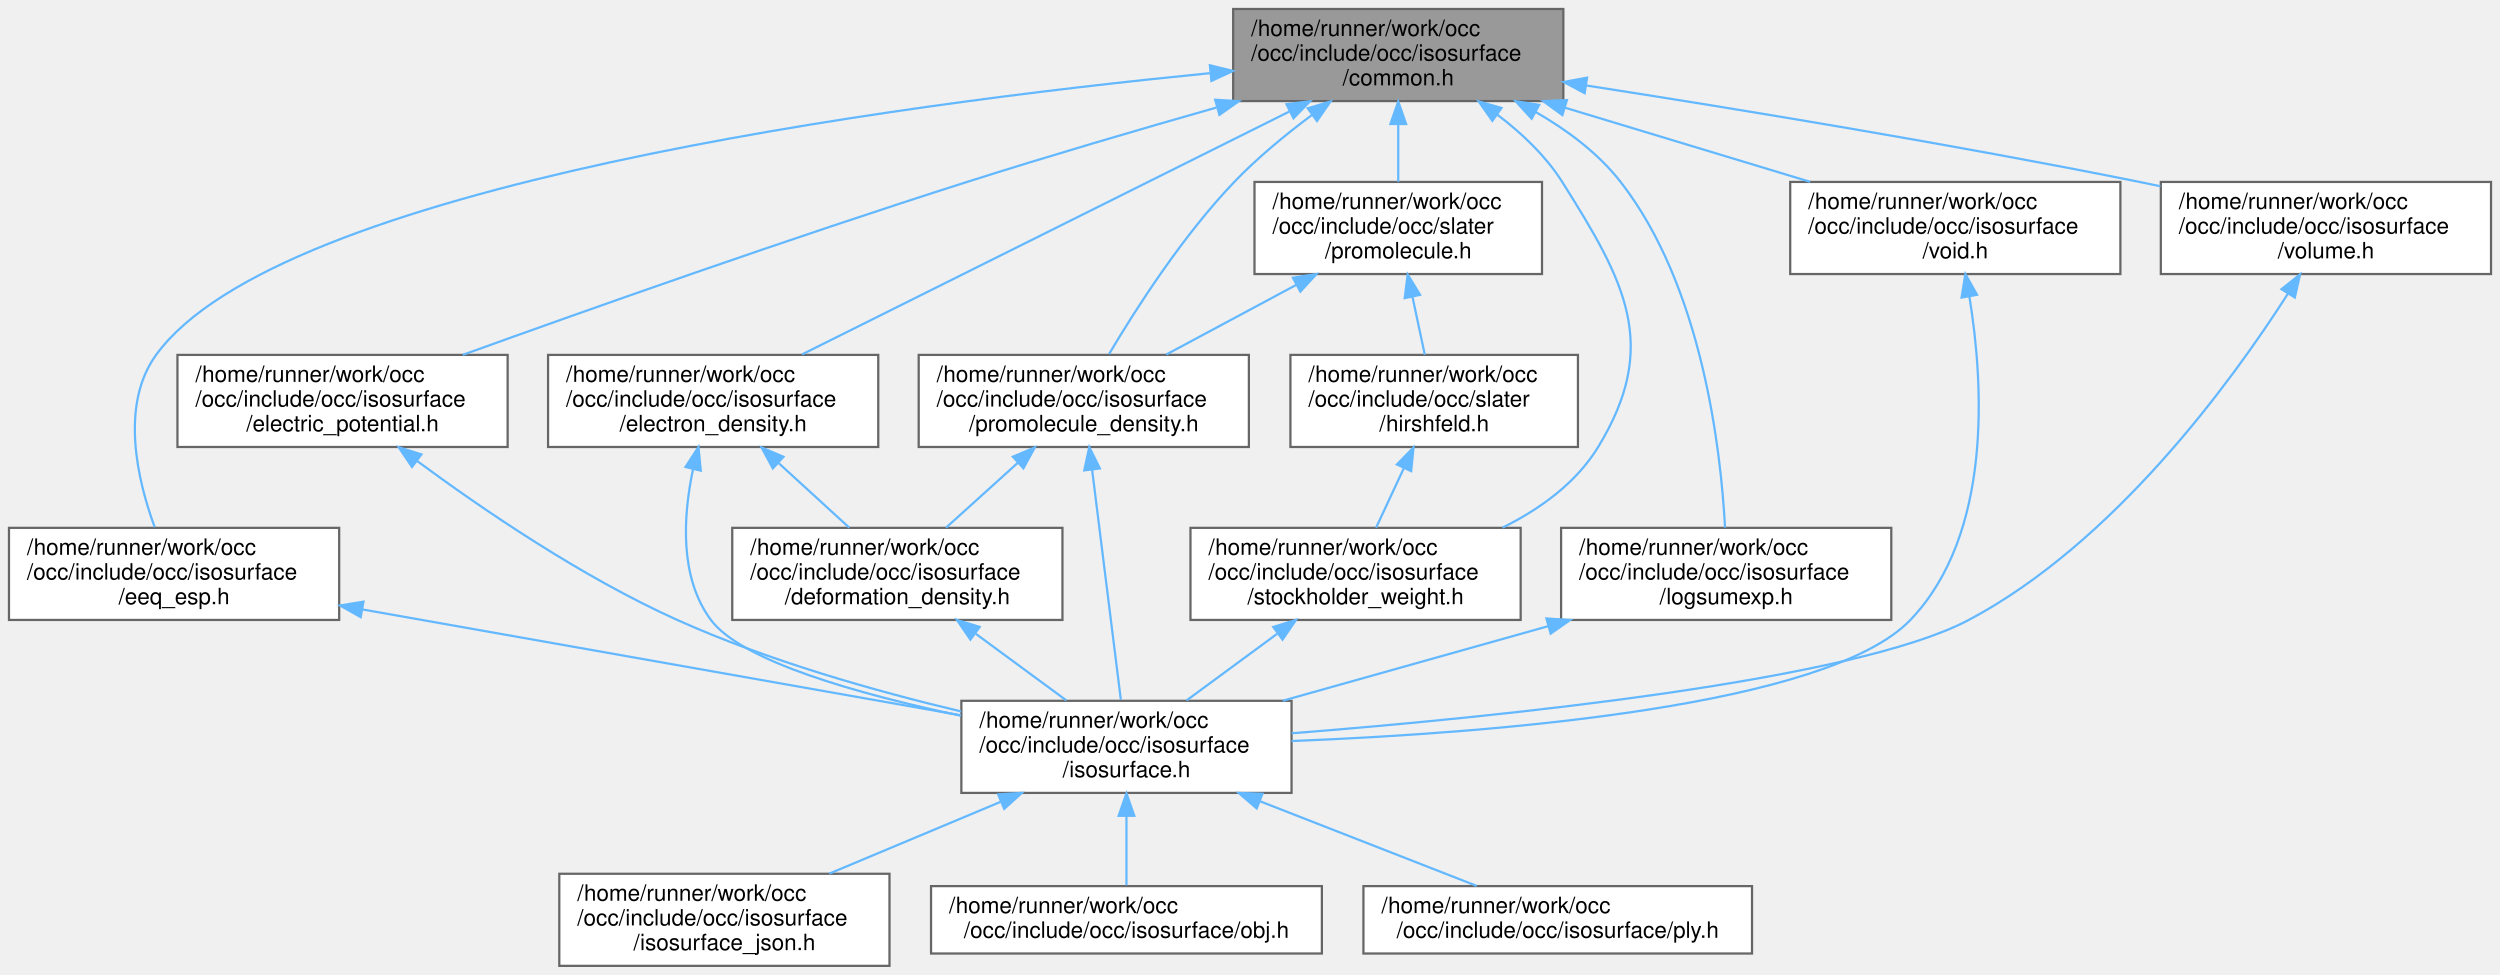
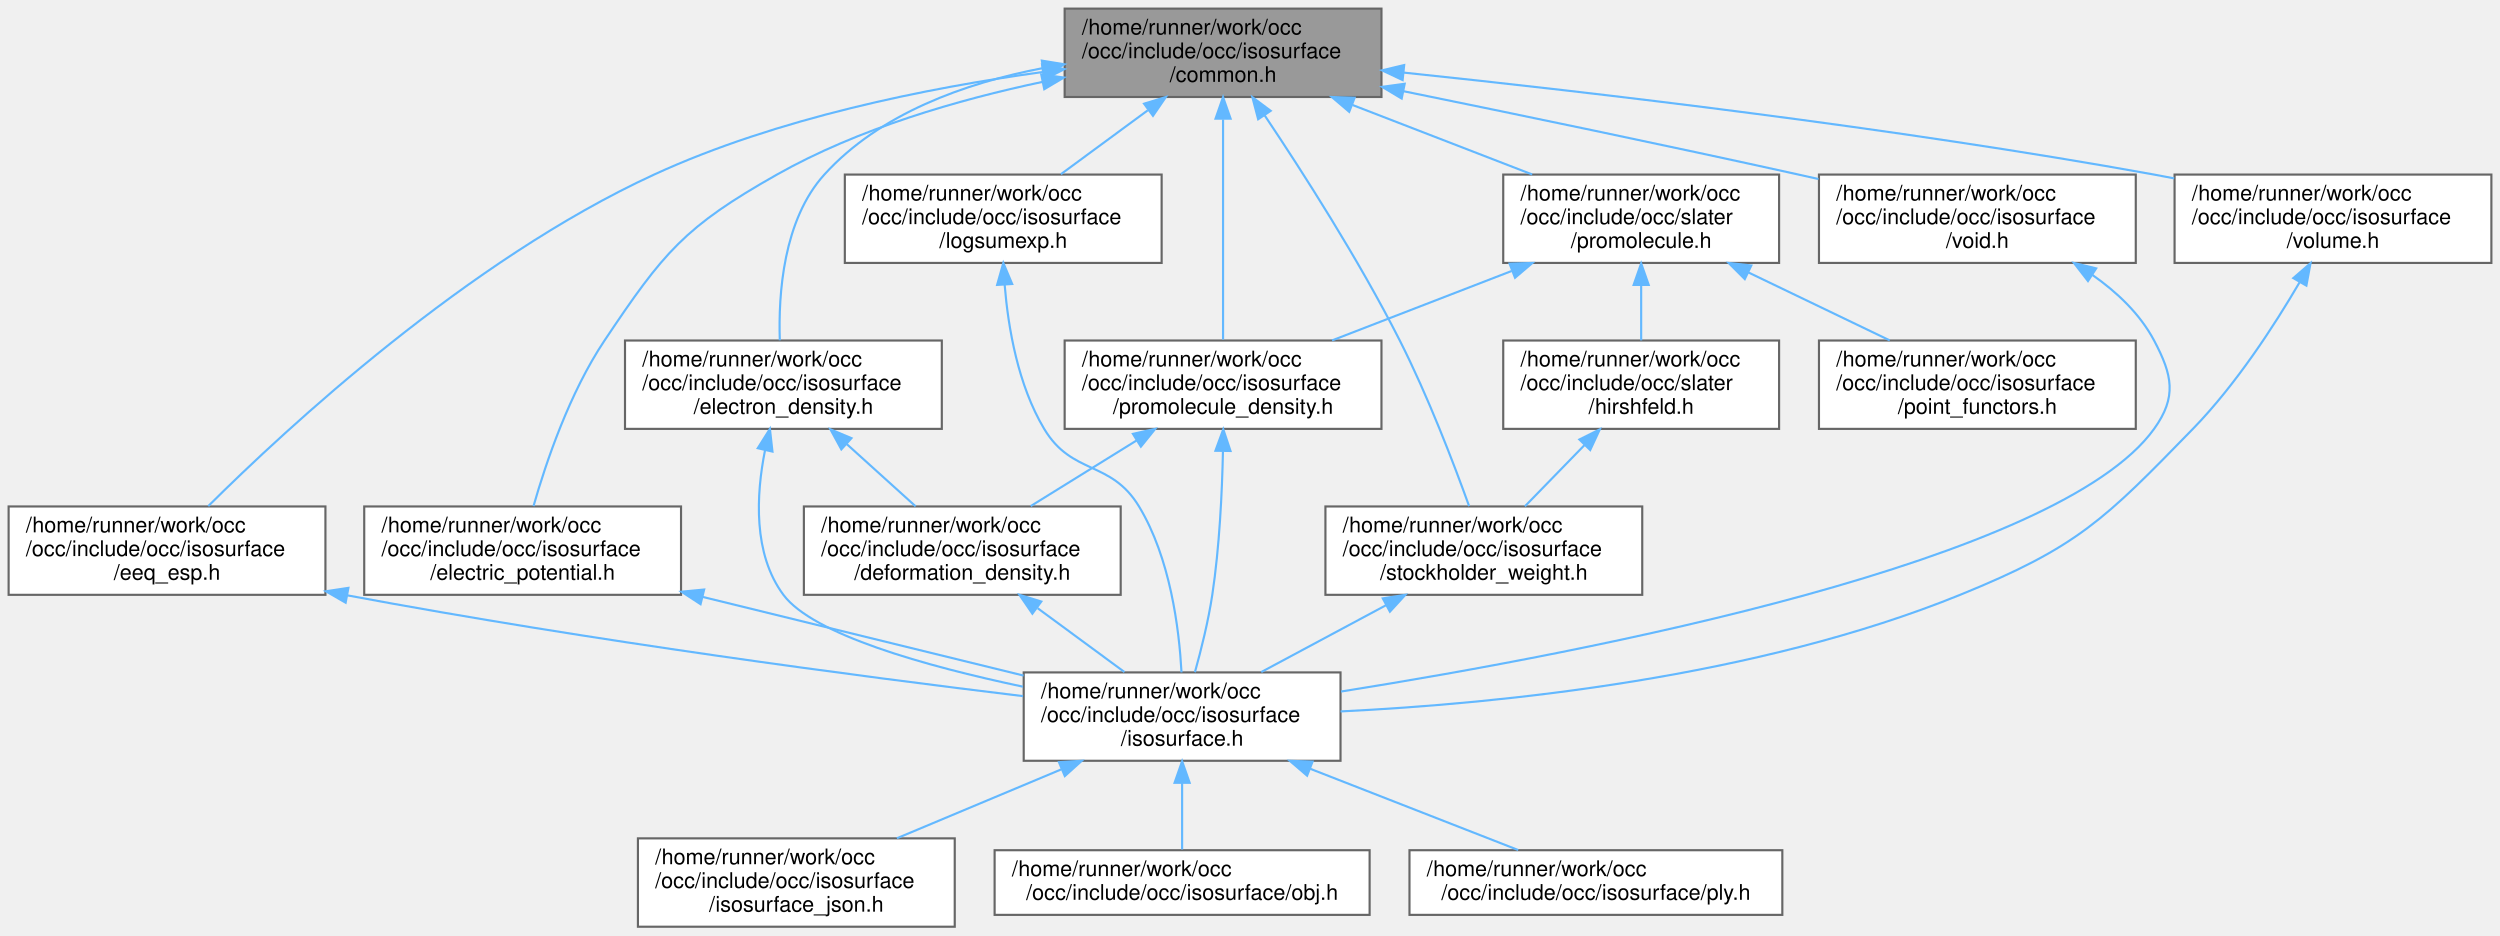
- <svg xmlns="http://www.w3.org/2000/svg" xmlns:xlink="http://www.w3.org/1999/xlink" width="1113pt" height="434pt" viewBox="0.00 0.00 1113.00 434.00">
+ <svg xmlns="http://www.w3.org/2000/svg" xmlns:xlink="http://www.w3.org/1999/xlink" width="1160pt" height="434pt" viewBox="0.00 0.00 1160.00 434.00">
  <g id="graph0" class="graph" transform="scale(1 1) rotate(0) translate(4 430)">
    <g id="Node000001" class="node">
      <g id="a_Node000001">
        <a xlink:title=" ">
-           <polygon fill="#999999" stroke="#666666" points="692,-426 545,-426 545,-385 692,-385 692,-426" />
-           <text text-anchor="start" x="553" y="-414" font-family="Helvetica,sans-Serif" font-size="10.00">/home/runner/work/occ</text>
-           <text text-anchor="start" x="553" y="-403" font-family="Helvetica,sans-Serif" font-size="10.00">/occ/include/occ/isosurface</text>
-           <text text-anchor="middle" x="618.5" y="-392" font-family="Helvetica,sans-Serif" font-size="10.00">/common.h</text>
+           <polygon fill="#999999" stroke="#666666" points="637,-426 490,-426 490,-385 637,-385 637,-426" />
+           <text text-anchor="start" x="498" y="-414" font-family="Helvetica,sans-Serif" font-size="10.00">/home/runner/work/occ</text>
+           <text text-anchor="start" x="498" y="-403" font-family="Helvetica,sans-Serif" font-size="10.00">/occ/include/occ/isosurface</text>
+           <text text-anchor="middle" x="563.5" y="-392" font-family="Helvetica,sans-Serif" font-size="10.00">/common.h</text>
        </a>
      </g>
    </g>
    <g id="Node000002" class="node">
      <g id="a_Node000002">
        <a xlink:href="eeq__esp_8h.html" target="_top" xlink:title=" ">
          <polygon fill="white" stroke="#666666" points="147,-195 0,-195 0,-154 147,-154 147,-195" />
          <text text-anchor="start" x="8" y="-183" font-family="Helvetica,sans-Serif" font-size="10.00">/home/runner/work/occ</text>
          <text text-anchor="start" x="8" y="-172" font-family="Helvetica,sans-Serif" font-size="10.00">/occ/include/occ/isosurface</text>
          <text text-anchor="middle" x="73.5" y="-161" font-family="Helvetica,sans-Serif" font-size="10.00">/eeq_esp.h</text>
        </a>
      </g>
    </g>
    <g id="edge1_Node000001_Node000002" class="edge">
      <g id="a_edge1_Node000001_Node000002">
        <a xlink:title=" ">
-           <path fill="none" stroke="#63b8ff" d="M534.62,-397.42C393.86,-383.54 120.07,-347.31 65.5,-272 49.32,-249.68 57.16,-216.35 64.87,-195.28" />
-           <polygon fill="#63b8ff" stroke="#63b8ff" points="534.64,-400.94 544.93,-398.42 535.32,-393.97 534.64,-400.94" />
+           <path fill="none" stroke="#63b8ff" d="M479.75,-396.58C426.29,-389.22 356.57,-375.24 299.5,-349 213.21,-309.32 129.23,-231.57 92.63,-195.17" />
+           <polygon fill="#63b8ff" stroke="#63b8ff" points="479.51,-400.08 489.88,-397.92 480.43,-393.14 479.51,-400.08" />
        </a>
      </g>
    </g>
    <g id="Node000007" class="node">
      <g id="a_Node000007">
        <a xlink:href="electric__potential_8h.html" target="_top" xlink:title=" ">
-           <polygon fill="white" stroke="#666666" points="222,-272 75,-272 75,-231 222,-231 222,-272" />
-           <text text-anchor="start" x="83" y="-260" font-family="Helvetica,sans-Serif" font-size="10.00">/home/runner/work/occ</text>
-           <text text-anchor="start" x="83" y="-249" font-family="Helvetica,sans-Serif" font-size="10.00">/occ/include/occ/isosurface</text>
-           <text text-anchor="middle" x="148.5" y="-238" font-family="Helvetica,sans-Serif" font-size="10.00">/electric_potential.h</text>
+           <polygon fill="white" stroke="#666666" points="312,-195 165,-195 165,-154 312,-154 312,-195" />
+           <text text-anchor="start" x="173" y="-183" font-family="Helvetica,sans-Serif" font-size="10.00">/home/runner/work/occ</text>
+           <text text-anchor="start" x="173" y="-172" font-family="Helvetica,sans-Serif" font-size="10.00">/occ/include/occ/isosurface</text>
+           <text text-anchor="middle" x="238.5" y="-161" font-family="Helvetica,sans-Serif" font-size="10.00">/electric_potential.h</text>
        </a>
      </g>
    </g>
    <g id="edge6_Node000001_Node000007" class="edge">
      <g id="a_edge6_Node000001_Node000007">
        <a xlink:title=" ">
-           <path fill="none" stroke="#63b8ff" d="M537.57,-382.13C503.2,-372.36 462.77,-360.53 426.5,-349 347.87,-324.01 257.81,-292.14 202.03,-272.02" />
-           <polygon fill="#63b8ff" stroke="#63b8ff" points="536.99,-385.6 547.56,-384.96 538.89,-378.87 536.99,-385.6" />
+           <path fill="none" stroke="#63b8ff" d="M479.83,-392.03C440.6,-383.75 394.28,-370.34 356.5,-349 313.53,-324.73 303.95,-313.01 276.5,-272 260.28,-247.76 249.37,-215.55 243.55,-195.17" />
+           <polygon fill="#63b8ff" stroke="#63b8ff" points="479.14,-395.47 489.64,-394.03 480.54,-388.61 479.14,-395.47" />
        </a>
      </g>
    </g>
    <g id="Node000008" class="node">
      <g id="a_Node000008">
        <a xlink:href="electron__density_8h.html" target="_top" xlink:title=" ">
-           <polygon fill="white" stroke="#666666" points="387,-272 240,-272 240,-231 387,-231 387,-272" />
-           <text text-anchor="start" x="248" y="-260" font-family="Helvetica,sans-Serif" font-size="10.00">/home/runner/work/occ</text>
-           <text text-anchor="start" x="248" y="-249" font-family="Helvetica,sans-Serif" font-size="10.00">/occ/include/occ/isosurface</text>
-           <text text-anchor="middle" x="313.5" y="-238" font-family="Helvetica,sans-Serif" font-size="10.00">/electron_density.h</text>
+           <polygon fill="white" stroke="#666666" points="433,-272 286,-272 286,-231 433,-231 433,-272" />
+           <text text-anchor="start" x="294" y="-260" font-family="Helvetica,sans-Serif" font-size="10.00">/home/runner/work/occ</text>
+           <text text-anchor="start" x="294" y="-249" font-family="Helvetica,sans-Serif" font-size="10.00">/occ/include/occ/isosurface</text>
+           <text text-anchor="middle" x="359.5" y="-238" font-family="Helvetica,sans-Serif" font-size="10.00">/electron_density.h</text>
        </a>
      </g>
    </g>
    <g id="edge8_Node000001_Node000008" class="edge">
      <g id="a_edge8_Node000001_Node000008">
        <a xlink:title=" ">
-           <path fill="none" stroke="#63b8ff" d="M569.97,-380.32C509.89,-350.37 408.7,-299.94 353.08,-272.23" />
-           <polygon fill="#63b8ff" stroke="#63b8ff" points="568.74,-383.61 579.25,-384.94 571.86,-377.35 568.74,-383.61" />
+           <path fill="none" stroke="#63b8ff" d="M479.84,-398.39C443.86,-391.48 404.25,-377.37 378.5,-349 359.45,-328.01 357.12,-293.66 357.83,-272.11" />
+           <polygon fill="#63b8ff" stroke="#63b8ff" points="479.42,-401.87 489.87,-400.16 480.63,-394.98 479.42,-401.87" />
        </a>
      </g>
    </g>
    <g id="Node000010" class="node">
      <g id="a_Node000010">
        <a xlink:href="logsumexp_8h.html" target="_top" xlink:title=" ">
-           <polygon fill="white" stroke="#666666" points="838,-195 691,-195 691,-154 838,-154 838,-195" />
-           <text text-anchor="start" x="699" y="-183" font-family="Helvetica,sans-Serif" font-size="10.00">/home/runner/work/occ</text>
-           <text text-anchor="start" x="699" y="-172" font-family="Helvetica,sans-Serif" font-size="10.00">/occ/include/occ/isosurface</text>
-           <text text-anchor="middle" x="764.5" y="-161" font-family="Helvetica,sans-Serif" font-size="10.00">/logsumexp.h</text>
+           <polygon fill="white" stroke="#666666" points="535,-349 388,-349 388,-308 535,-308 535,-349" />
+           <text text-anchor="start" x="396" y="-337" font-family="Helvetica,sans-Serif" font-size="10.00">/home/runner/work/occ</text>
+           <text text-anchor="start" x="396" y="-326" font-family="Helvetica,sans-Serif" font-size="10.00">/occ/include/occ/isosurface</text>
+           <text text-anchor="middle" x="461.5" y="-315" font-family="Helvetica,sans-Serif" font-size="10.00">/logsumexp.h</text>
        </a>
      </g>
    </g>
    <g id="edge12_Node000001_Node000010" class="edge">
      <g id="a_edge12_Node000001_Node000010">
        <a xlink:title=" ">
-           <path fill="none" stroke="#63b8ff" d="M679.56,-380.21C693.7,-372.12 707.52,-361.8 717.5,-349 753.86,-302.36 762.14,-229.7 763.99,-195.1" />
-           <polygon fill="#63b8ff" stroke="#63b8ff" points="677.88,-377.14 670.74,-384.97 681.21,-383.3 677.88,-377.14" />
+           <path fill="none" stroke="#63b8ff" d="M528.57,-378.82C515.38,-369.11 500.58,-358.24 488.25,-349.17" />
+           <polygon fill="#63b8ff" stroke="#63b8ff" points="526.84,-381.89 536.97,-384.99 530.98,-376.25 526.84,-381.89" />
        </a>
      </g>
    </g>
    <g id="Node000011" class="node">
      <g id="a_Node000011">
        <a xlink:href="promolecule__density_8h.html" target="_top" xlink:title=" ">
-           <polygon fill="white" stroke="#666666" points="552,-272 405,-272 405,-231 552,-231 552,-272" />
-           <text text-anchor="start" x="413" y="-260" font-family="Helvetica,sans-Serif" font-size="10.00">/home/runner/work/occ</text>
-           <text text-anchor="start" x="413" y="-249" font-family="Helvetica,sans-Serif" font-size="10.00">/occ/include/occ/isosurface</text>
-           <text text-anchor="middle" x="478.5" y="-238" font-family="Helvetica,sans-Serif" font-size="10.00">/promolecule_density.h</text>
+           <polygon fill="white" stroke="#666666" points="637,-272 490,-272 490,-231 637,-231 637,-272" />
+           <text text-anchor="start" x="498" y="-260" font-family="Helvetica,sans-Serif" font-size="10.00">/home/runner/work/occ</text>
+           <text text-anchor="start" x="498" y="-249" font-family="Helvetica,sans-Serif" font-size="10.00">/occ/include/occ/isosurface</text>
+           <text text-anchor="middle" x="563.5" y="-238" font-family="Helvetica,sans-Serif" font-size="10.00">/promolecule_density.h</text>
        </a>
      </g>
    </g>
    <g id="edge14_Node000001_Node000011" class="edge">
      <g id="a_edge14_Node000001_Node000011">
        <a xlink:title=" ">
-           <path fill="none" stroke="#63b8ff" d="M579.99,-378.75C568.27,-370.02 555.78,-359.73 545.5,-349 522.65,-325.14 501.89,-292.83 489.72,-272.33" />
-           <polygon fill="#63b8ff" stroke="#63b8ff" points="578.2,-381.78 588.34,-384.83 582.31,-376.12 578.2,-381.78" />
+           <path fill="none" stroke="#63b8ff" d="M563.5,-374.58C563.5,-344.36 563.5,-298.53 563.5,-272.47" />
+           <polygon fill="#63b8ff" stroke="#63b8ff" points="560,-374.94 563.5,-384.94 567,-374.94 560,-374.94" />
        </a>
      </g>
    </g>
    <g id="Node000012" class="node">
      <g id="a_Node000012">
        <a xlink:href="stockholder__weight_8h.html" target="_top" xlink:title=" ">
-           <polygon fill="white" stroke="#666666" points="673,-195 526,-195 526,-154 673,-154 673,-195" />
-           <text text-anchor="start" x="534" y="-183" font-family="Helvetica,sans-Serif" font-size="10.00">/home/runner/work/occ</text>
-           <text text-anchor="start" x="534" y="-172" font-family="Helvetica,sans-Serif" font-size="10.00">/occ/include/occ/isosurface</text>
-           <text text-anchor="middle" x="599.5" y="-161" font-family="Helvetica,sans-Serif" font-size="10.00">/stockholder_weight.h</text>
+           <polygon fill="white" stroke="#666666" points="758,-195 611,-195 611,-154 758,-154 758,-195" />
+           <text text-anchor="start" x="619" y="-183" font-family="Helvetica,sans-Serif" font-size="10.00">/home/runner/work/occ</text>
+           <text text-anchor="start" x="619" y="-172" font-family="Helvetica,sans-Serif" font-size="10.00">/occ/include/occ/isosurface</text>
+           <text text-anchor="middle" x="684.5" y="-161" font-family="Helvetica,sans-Serif" font-size="10.00">/stockholder_weight.h</text>
        </a>
      </g>
    </g>
    <g id="edge17_Node000001_Node000012" class="edge">
      <g id="a_edge17_Node000001_Node000012">
        <a xlink:title=" ">
-           <path fill="none" stroke="#63b8ff" d="M662.63,-378.92C673.54,-370.66 684.19,-360.59 691.5,-349 719.74,-304.24 735.07,-276.17 707.5,-231 697.72,-214.99 681.69,-203.4 664.94,-195.1" />
-           <polygon fill="#63b8ff" stroke="#63b8ff" points="660.39,-376.22 654.29,-384.88 664.46,-381.92 660.39,-376.22" />
+           <path fill="none" stroke="#63b8ff" d="M582.72,-376.58C600.34,-350.31 626.49,-309.5 645.5,-272 658.57,-246.21 670.54,-214.96 677.67,-195.15" />
+           <polygon fill="#63b8ff" stroke="#63b8ff" points="579.79,-374.67 577.1,-384.91 585.59,-378.58 579.79,-374.67" />
        </a>
      </g>
    </g>
    <g id="Node000013" class="node">
      <g id="a_Node000013">
        <a xlink:href="void_8h.html" target="_top" xlink:title=" ">
-           <polygon fill="white" stroke="#666666" points="940,-349 793,-349 793,-308 940,-308 940,-349" />
-           <text text-anchor="start" x="801" y="-337" font-family="Helvetica,sans-Serif" font-size="10.00">/home/runner/work/occ</text>
-           <text text-anchor="start" x="801" y="-326" font-family="Helvetica,sans-Serif" font-size="10.00">/occ/include/occ/isosurface</text>
-           <text text-anchor="middle" x="866.5" y="-315" font-family="Helvetica,sans-Serif" font-size="10.00">/void.h</text>
+           <polygon fill="white" stroke="#666666" points="987,-349 840,-349 840,-308 987,-308 987,-349" />
+           <text text-anchor="start" x="848" y="-337" font-family="Helvetica,sans-Serif" font-size="10.00">/home/runner/work/occ</text>
+           <text text-anchor="start" x="848" y="-326" font-family="Helvetica,sans-Serif" font-size="10.00">/occ/include/occ/isosurface</text>
+           <text text-anchor="middle" x="913.5" y="-315" font-family="Helvetica,sans-Serif" font-size="10.00">/void.h</text>
        </a>
      </g>
    </g>
    <g id="edge19_Node000001_Node000013" class="edge">
      <g id="a_edge19_Node000001_Node000013">
        <a xlink:title=" ">
-           <path fill="none" stroke="#63b8ff" d="M692.64,-382.08C727.39,-371.57 768.41,-359.16 801.88,-349.04" />
-           <polygon fill="#63b8ff" stroke="#63b8ff" points="691.57,-378.75 683.01,-384.99 693.6,-385.45 691.57,-378.75" />
+           <path fill="none" stroke="#63b8ff" d="M647.24,-387.67C699.92,-376.94 769.27,-362.55 830.5,-349 833.53,-348.33 836.63,-347.64 839.76,-346.93" />
+           <polygon fill="#63b8ff" stroke="#63b8ff" points="646.38,-384.27 637.27,-389.7 647.77,-391.13 646.38,-384.27" />
        </a>
      </g>
    </g>
    <g id="Node000014" class="node">
      <g id="a_Node000014">
        <a xlink:href="volume_8h.html" target="_top" xlink:title=" ">
-           <polygon fill="white" stroke="#666666" points="1105,-349 958,-349 958,-308 1105,-308 1105,-349" />
-           <text text-anchor="start" x="966" y="-337" font-family="Helvetica,sans-Serif" font-size="10.00">/home/runner/work/occ</text>
-           <text text-anchor="start" x="966" y="-326" font-family="Helvetica,sans-Serif" font-size="10.00">/occ/include/occ/isosurface</text>
-           <text text-anchor="middle" x="1031.5" y="-315" font-family="Helvetica,sans-Serif" font-size="10.00">/volume.h</text>
+           <polygon fill="white" stroke="#666666" points="1152,-349 1005,-349 1005,-308 1152,-308 1152,-349" />
+           <text text-anchor="start" x="1013" y="-337" font-family="Helvetica,sans-Serif" font-size="10.00">/home/runner/work/occ</text>
+           <text text-anchor="start" x="1013" y="-326" font-family="Helvetica,sans-Serif" font-size="10.00">/occ/include/occ/isosurface</text>
+           <text text-anchor="middle" x="1078.5" y="-315" font-family="Helvetica,sans-Serif" font-size="10.00">/volume.h</text>
        </a>
      </g>
    </g>
    <g id="edge21_Node000001_Node000014" class="edge">
      <g id="a_edge21_Node000001_Node000014">
        <a xlink:title=" ">
-           <path fill="none" stroke="#63b8ff" d="M702.21,-391.94C769.08,-381.54 865.07,-365.8 948.5,-349 951.55,-348.39 954.65,-347.74 957.79,-347.08" />
-           <polygon fill="#63b8ff" stroke="#63b8ff" points="701.49,-388.51 692.15,-393.5 702.56,-395.43 701.49,-388.51" />
+           <path fill="none" stroke="#63b8ff" d="M647.35,-396.31C734.68,-387.18 875.26,-370.79 995.5,-349 998.56,-348.45 1001.67,-347.85 1004.82,-347.23" />
+           <polygon fill="#63b8ff" stroke="#63b8ff" points="646.82,-392.85 637.23,-397.36 647.54,-399.81 646.82,-392.85" />
        </a>
      </g>
    </g>
    <g id="Node000015" class="node">
      <g id="a_Node000015">
        <a xlink:href="promolecule_8h.html" target="_top" xlink:title=" ">
-           <polygon fill="white" stroke="#666666" points="682.5,-349 554.5,-349 554.5,-308 682.5,-308 682.5,-349" />
-           <text text-anchor="start" x="562.5" y="-337" font-family="Helvetica,sans-Serif" font-size="10.00">/home/runner/work/occ</text>
-           <text text-anchor="start" x="562.5" y="-326" font-family="Helvetica,sans-Serif" font-size="10.00">/occ/include/occ/slater</text>
-           <text text-anchor="middle" x="618.5" y="-315" font-family="Helvetica,sans-Serif" font-size="10.00">/promolecule.h</text>
+           <polygon fill="white" stroke="#666666" points="821.5,-349 693.5,-349 693.5,-308 821.5,-308 821.5,-349" />
+           <text text-anchor="start" x="701.5" y="-337" font-family="Helvetica,sans-Serif" font-size="10.00">/home/runner/work/occ</text>
+           <text text-anchor="start" x="701.5" y="-326" font-family="Helvetica,sans-Serif" font-size="10.00">/occ/include/occ/slater</text>
+           <text text-anchor="middle" x="757.5" y="-315" font-family="Helvetica,sans-Serif" font-size="10.00">/promolecule.h</text>
        </a>
      </g>
    </g>
    <g id="edge23_Node000001_Node000015" class="edge">
      <g id="a_edge23_Node000001_Node000015">
        <a xlink:title=" ">
-           <path fill="none" stroke="#63b8ff" d="M618.5,-374.69C618.5,-366.08 618.5,-356.9 618.5,-349.07" />
-           <polygon fill="#63b8ff" stroke="#63b8ff" points="615,-374.79 618.5,-384.79 622,-374.79 615,-374.79" />
+           <path fill="none" stroke="#63b8ff" d="M623.59,-381.27C650.32,-370.94 681.44,-358.9 706.95,-349.04" />
+           <polygon fill="#63b8ff" stroke="#63b8ff" points="622.03,-378.12 613.96,-384.99 624.55,-384.65 622.03,-378.12" />
        </a>
      </g>
    </g>
    <g id="Node000003" class="node">
      <g id="a_Node000003">
        <a xlink:href="isosurface_8h.html" target="_top" xlink:title=" ">
-           <polygon fill="white" stroke="#666666" points="571,-118 424,-118 424,-77 571,-77 571,-118" />
-           <text text-anchor="start" x="432" y="-106" font-family="Helvetica,sans-Serif" font-size="10.00">/home/runner/work/occ</text>
-           <text text-anchor="start" x="432" y="-95" font-family="Helvetica,sans-Serif" font-size="10.00">/occ/include/occ/isosurface</text>
-           <text text-anchor="middle" x="497.5" y="-84" font-family="Helvetica,sans-Serif" font-size="10.00">/isosurface.h</text>
+           <polygon fill="white" stroke="#666666" points="618,-118 471,-118 471,-77 618,-77 618,-118" />
+           <text text-anchor="start" x="479" y="-106" font-family="Helvetica,sans-Serif" font-size="10.00">/home/runner/work/occ</text>
+           <text text-anchor="start" x="479" y="-95" font-family="Helvetica,sans-Serif" font-size="10.00">/occ/include/occ/isosurface</text>
+           <text text-anchor="middle" x="544.5" y="-84" font-family="Helvetica,sans-Serif" font-size="10.00">/isosurface.h</text>
        </a>
      </g>
    </g>
    <g id="edge2_Node000002_Node000003" class="edge">
      <g id="a_edge2_Node000002_Node000003">
        <a xlink:title=" ">
-           <path fill="none" stroke="#63b8ff" d="M157.59,-158.63C235.28,-144.88 349.58,-124.67 423.78,-111.54" />
-           <polygon fill="#63b8ff" stroke="#63b8ff" points="156.59,-155.25 147.36,-160.44 157.81,-162.14 156.59,-155.25" />
+           <path fill="none" stroke="#63b8ff" d="M157.19,-153.75C271.77,-132.35 394.41,-116.22 470.68,-106.99" />
+           <polygon fill="#63b8ff" stroke="#63b8ff" points="156.37,-150.35 147.19,-155.64 157.66,-157.23 156.37,-150.35" />
        </a>
      </g>
    </g>
    <g id="Node000004" class="node">
      <g id="a_Node000004">
        <a xlink:href="isosurface__json_8h.html" target="_top" xlink:title=" ">
-           <polygon fill="white" stroke="#666666" points="392,-41 245,-41 245,0 392,0 392,-41" />
-           <text text-anchor="start" x="253" y="-29" font-family="Helvetica,sans-Serif" font-size="10.00">/home/runner/work/occ</text>
-           <text text-anchor="start" x="253" y="-18" font-family="Helvetica,sans-Serif" font-size="10.00">/occ/include/occ/isosurface</text>
-           <text text-anchor="middle" x="318.5" y="-7" font-family="Helvetica,sans-Serif" font-size="10.00">/isosurface_json.h</text>
+           <polygon fill="white" stroke="#666666" points="439,-41 292,-41 292,0 439,0 439,-41" />
+           <text text-anchor="start" x="300" y="-29" font-family="Helvetica,sans-Serif" font-size="10.00">/home/runner/work/occ</text>
+           <text text-anchor="start" x="300" y="-18" font-family="Helvetica,sans-Serif" font-size="10.00">/occ/include/occ/isosurface</text>
+           <text text-anchor="middle" x="365.5" y="-7" font-family="Helvetica,sans-Serif" font-size="10.00">/isosurface_json.h</text>
        </a>
      </g>
    </g>
    <g id="edge3_Node000003_Node000004" class="edge">
      <g id="a_edge3_Node000003_Node000004">
        <a xlink:title=" ">
-           <path fill="none" stroke="#63b8ff" d="M441.4,-73C416.89,-62.72 388.47,-50.82 365.14,-41.04" />
-           <polygon fill="#63b8ff" stroke="#63b8ff" points="440.36,-76.35 450.94,-76.99 443.07,-69.9 440.36,-76.35" />
+           <path fill="none" stroke="#63b8ff" d="M488.4,-73C463.89,-62.72 435.47,-50.82 412.14,-41.04" />
+           <polygon fill="#63b8ff" stroke="#63b8ff" points="487.36,-76.35 497.94,-76.99 490.07,-69.9 487.36,-76.35" />
        </a>
      </g>
    </g>
    <g id="Node000005" class="node">
      <g id="a_Node000005">
        <a xlink:href="obj_8h.html" target="_top" xlink:title=" ">
-           <polygon fill="white" stroke="#666666" points="584.5,-35.5 410.5,-35.5 410.5,-5.5 584.5,-5.5 584.5,-35.5" />
-           <text text-anchor="start" x="418.5" y="-23.5" font-family="Helvetica,sans-Serif" font-size="10.00">/home/runner/work/occ</text>
-           <text text-anchor="middle" x="497.5" y="-12.5" font-family="Helvetica,sans-Serif" font-size="10.00">/occ/include/occ/isosurface/obj.h</text>
+           <polygon fill="white" stroke="#666666" points="631.5,-35.5 457.5,-35.5 457.5,-5.5 631.5,-5.5 631.5,-35.5" />
+           <text text-anchor="start" x="465.5" y="-23.5" font-family="Helvetica,sans-Serif" font-size="10.00">/home/runner/work/occ</text>
+           <text text-anchor="middle" x="544.5" y="-12.5" font-family="Helvetica,sans-Serif" font-size="10.00">/occ/include/occ/isosurface/obj.h</text>
        </a>
      </g>
    </g>
    <g id="edge4_Node000003_Node000005" class="edge">
      <g id="a_edge4_Node000003_Node000005">
        <a xlink:title=" ">
-           <path fill="none" stroke="#63b8ff" d="M497.5,-66.61C497.5,-56.01 497.5,-44.57 497.5,-35.86" />
-           <polygon fill="#63b8ff" stroke="#63b8ff" points="494,-66.79 497.5,-76.79 501,-66.79 494,-66.79" />
+           <path fill="none" stroke="#63b8ff" d="M544.5,-66.61C544.5,-56.01 544.5,-44.57 544.5,-35.86" />
+           <polygon fill="#63b8ff" stroke="#63b8ff" points="541,-66.79 544.5,-76.79 548,-66.79 541,-66.79" />
        </a>
      </g>
    </g>
    <g id="Node000006" class="node">
      <g id="a_Node000006">
        <a xlink:href="ply_8h.html" target="_top" xlink:title=" ">
-           <polygon fill="white" stroke="#666666" points="776,-35.5 603,-35.5 603,-5.5 776,-5.5 776,-35.5" />
-           <text text-anchor="start" x="611" y="-23.5" font-family="Helvetica,sans-Serif" font-size="10.00">/home/runner/work/occ</text>
-           <text text-anchor="middle" x="689.5" y="-12.5" font-family="Helvetica,sans-Serif" font-size="10.00">/occ/include/occ/isosurface/ply.h</text>
+           <polygon fill="white" stroke="#666666" points="823,-35.5 650,-35.5 650,-5.5 823,-5.5 823,-35.5" />
+           <text text-anchor="start" x="658" y="-23.5" font-family="Helvetica,sans-Serif" font-size="10.00">/home/runner/work/occ</text>
+           <text text-anchor="middle" x="736.5" y="-12.5" font-family="Helvetica,sans-Serif" font-size="10.00">/occ/include/occ/isosurface/ply.h</text>
        </a>
      </g>
    </g>
    <g id="edge5_Node000003_Node000006" class="edge">
      <g id="a_edge5_Node000003_Node000006">
        <a xlink:title=" ">
-           <path fill="none" stroke="#63b8ff" d="M557.02,-73.25C588.59,-60.92 626.34,-46.17 653.45,-35.58" />
-           <polygon fill="#63b8ff" stroke="#63b8ff" points="555.49,-70.09 547.44,-76.99 558.03,-76.61 555.49,-70.09" />
+           <path fill="none" stroke="#63b8ff" d="M604.02,-73.25C635.59,-60.92 673.34,-46.17 700.45,-35.58" />
+           <polygon fill="#63b8ff" stroke="#63b8ff" points="602.49,-70.09 594.44,-76.99 605.03,-76.61 602.49,-70.09" />
        </a>
      </g>
    </g>
    <g id="edge7_Node000007_Node000003" class="edge">
      <g id="a_edge7_Node000007_Node000003">
        <a xlink:title=" ">
-           <path fill="none" stroke="#63b8ff" d="M181.67,-224.79C210.8,-203.27 255.03,-173.1 297.5,-154 337.76,-135.89 385.28,-122.41 423.9,-113.26" />
-           <polygon fill="#63b8ff" stroke="#63b8ff" points="179.42,-222.1 173.5,-230.89 183.61,-227.71 179.42,-222.1" />
+           <path fill="none" stroke="#63b8ff" d="M321.95,-153.05C368.53,-141.63 426.04,-127.53 470.93,-116.53" />
+           <polygon fill="#63b8ff" stroke="#63b8ff" points="321.06,-149.66 312.18,-155.44 322.73,-156.46 321.06,-149.66" />
        </a>
      </g>
    </g>
    <g id="edge11_Node000008_Node000003" class="edge">
      <g id="a_edge11_Node000008_Node000003">
        <a xlink:title=" ">
-           <path fill="none" stroke="#63b8ff" d="M304.55,-221.12C300.14,-200.36 298.38,-172.97 312.5,-154 326.21,-135.57 378.23,-120.97 423.63,-111.38" />
-           <polygon fill="#63b8ff" stroke="#63b8ff" points="301.19,-222.11 306.96,-231 307.99,-220.45 301.19,-222.11" />
+           <path fill="none" stroke="#63b8ff" d="M350.98,-221.12C346.83,-200.36 345.38,-172.97 359.5,-154 373.21,-135.57 425.23,-120.97 470.63,-111.38" />
+           <polygon fill="#63b8ff" stroke="#63b8ff" points="347.6,-222.03 353.24,-231 354.42,-220.47 347.6,-222.03" />
        </a>
      </g>
    </g>
    <g id="Node000009" class="node">
      <g id="a_Node000009">
        <a xlink:href="deformation__density_8h.html" target="_top" xlink:title=" ">
-           <polygon fill="white" stroke="#666666" points="469,-195 322,-195 322,-154 469,-154 469,-195" />
-           <text text-anchor="start" x="330" y="-183" font-family="Helvetica,sans-Serif" font-size="10.00">/home/runner/work/occ</text>
-           <text text-anchor="start" x="330" y="-172" font-family="Helvetica,sans-Serif" font-size="10.00">/occ/include/occ/isosurface</text>
-           <text text-anchor="middle" x="395.5" y="-161" font-family="Helvetica,sans-Serif" font-size="10.00">/deformation_density.h</text>
+           <polygon fill="white" stroke="#666666" points="516,-195 369,-195 369,-154 516,-154 516,-195" />
+           <text text-anchor="start" x="377" y="-183" font-family="Helvetica,sans-Serif" font-size="10.00">/home/runner/work/occ</text>
+           <text text-anchor="start" x="377" y="-172" font-family="Helvetica,sans-Serif" font-size="10.00">/occ/include/occ/isosurface</text>
+           <text text-anchor="middle" x="442.5" y="-161" font-family="Helvetica,sans-Serif" font-size="10.00">/deformation_density.h</text>
        </a>
      </g>
    </g>
    <g id="edge9_Node000008_Node000009" class="edge">
      <g id="a_edge9_Node000008_Node000009">
        <a xlink:title=" ">
-           <path fill="none" stroke="#63b8ff" d="M342.7,-223.79C353.06,-214.32 364.51,-203.84 374.1,-195.07" />
-           <polygon fill="#63b8ff" stroke="#63b8ff" points="340.06,-221.46 335.04,-230.79 344.79,-226.63 340.06,-221.46" />
+           <path fill="none" stroke="#63b8ff" d="M388.75,-224.07C399.31,-214.52 411.04,-203.93 420.84,-195.07" />
+           <polygon fill="#63b8ff" stroke="#63b8ff" points="386.38,-221.49 381.31,-230.79 391.07,-226.69 386.38,-221.49" />
        </a>
      </g>
    </g>
    <g id="edge10_Node000009_Node000003" class="edge">
      <g id="a_edge10_Node000009_Node000003">
        <a xlink:title=" ">
-           <path fill="none" stroke="#63b8ff" d="M430.43,-147.82C443.62,-138.11 458.42,-127.24 470.75,-118.17" />
-           <polygon fill="#63b8ff" stroke="#63b8ff" points="428.02,-145.25 422.03,-153.99 432.16,-150.89 428.02,-145.25" />
+           <path fill="none" stroke="#63b8ff" d="M477.43,-147.82C490.62,-138.11 505.42,-127.24 517.75,-118.17" />
+           <polygon fill="#63b8ff" stroke="#63b8ff" points="475.02,-145.25 469.03,-153.99 479.16,-150.89 475.02,-145.25" />
        </a>
      </g>
    </g>
    <g id="edge13_Node000010_Node000003" class="edge">
      <g id="a_edge13_Node000010_Node000003">
        <a xlink:title=" ">
-           <path fill="none" stroke="#63b8ff" d="M685.16,-151.21C647.65,-140.68 603.26,-128.21 567.07,-118.04" />
-           <polygon fill="#63b8ff" stroke="#63b8ff" points="684.47,-154.66 695.05,-153.99 686.37,-147.92 684.47,-154.66" />
+           <path fill="none" stroke="#63b8ff" d="M462.16,-297.85C463.8,-277.74 468.38,-251.24 480.5,-231 493.48,-209.32 511.41,-216.61 524.5,-195 538.95,-171.15 543.11,-138.55 544.22,-118.01" />
+           <polygon fill="#63b8ff" stroke="#63b8ff" points="458.66,-297.8 461.54,-308 465.65,-298.23 458.66,-297.8" />
        </a>
      </g>
    </g>
    <g id="edge16_Node000011_Node000003" class="edge">
      <g id="a_edge16_Node000011_Node000003">
        <a xlink:title=" ">
-           <path fill="none" stroke="#63b8ff" d="M482.19,-220.98C485.97,-190.76 491.73,-144.64 495,-118.47" />
-           <polygon fill="#63b8ff" stroke="#63b8ff" points="478.71,-220.58 480.95,-230.94 485.66,-221.45 478.71,-220.58" />
+           <path fill="none" stroke="#63b8ff" d="M563.45,-220.59C563.05,-201.45 561.84,-176.15 558.5,-154 556.68,-141.91 553.38,-128.63 550.44,-118.09" />
+           <polygon fill="#63b8ff" stroke="#63b8ff" points="559.96,-220.85 563.6,-230.8 566.95,-220.75 559.96,-220.85" />
        </a>
      </g>
    </g>
    <g id="edge15_Node000011_Node000009" class="edge">
      <g id="a_edge15_Node000011_Node000009">
        <a xlink:title=" ">
-           <path fill="none" stroke="#63b8ff" d="M449.25,-224.07C438.69,-214.52 426.96,-203.93 417.16,-195.07" />
-           <polygon fill="#63b8ff" stroke="#63b8ff" points="446.93,-226.69 456.69,-230.79 451.62,-221.49 446.93,-226.69" />
+           <path fill="none" stroke="#63b8ff" d="M523.4,-225.64C507.42,-215.74 489.28,-204.5 474.24,-195.17" />
+           <polygon fill="#63b8ff" stroke="#63b8ff" points="521.68,-228.7 532.02,-230.99 525.37,-222.75 521.68,-228.7" />
        </a>
      </g>
    </g>
    <g id="edge18_Node000012_Node000003" class="edge">
      <g id="a_edge18_Node000012_Node000003">
        <a xlink:title=" ">
-           <path fill="none" stroke="#63b8ff" d="M564.57,-147.82C551.38,-138.11 536.58,-127.24 524.25,-118.17" />
-           <polygon fill="#63b8ff" stroke="#63b8ff" points="562.84,-150.89 572.97,-153.99 566.98,-145.25 562.84,-150.89" />
+           <path fill="none" stroke="#63b8ff" d="M639.13,-149.19C620.39,-139.15 598.95,-127.67 581.22,-118.17" />
+           <polygon fill="#63b8ff" stroke="#63b8ff" points="637.61,-152.35 648.08,-153.99 640.92,-146.18 637.61,-152.35" />
        </a>
      </g>
    </g>
    <g id="edge20_Node000013_Node000003" class="edge">
      <g id="a_edge20_Node000013_Node000003">
        <a xlink:title=" ">
-           <path fill="none" stroke="#63b8ff" d="M872.78,-297.92C879.07,-259.36 883.22,-192.33 846.5,-154 809.63,-115.51 662.04,-103.7 571.01,-100.09" />
-           <polygon fill="#63b8ff" stroke="#63b8ff" points="869.29,-297.53 870.98,-307.99 876.18,-298.76 869.29,-297.53" />
+           <path fill="none" stroke="#63b8ff" d="M966.8,-302.48C978.3,-294.44 988.95,-284.34 995.5,-272 1004.04,-255.9 1006.14,-245.8 995.5,-231 951.32,-169.54 734.37,-127.58 618.22,-109.13" />
+           <polygon fill="#63b8ff" stroke="#63b8ff" points="964.82,-299.59 958.33,-307.97 968.62,-305.47 964.82,-299.59" />
        </a>
      </g>
    </g>
    <g id="edge22_Node000014_Node000003" class="edge">
      <g id="a_edge22_Node000014_Node000003">
        <a xlink:title=" ">
-           <path fill="none" stroke="#63b8ff" d="M1014.55,-299.19C989.13,-259.49 937.12,-188.3 872.5,-154 821.63,-127 665.07,-110.98 571.09,-103.54" />
-           <polygon fill="#63b8ff" stroke="#63b8ff" points="1011.72,-301.26 1020.01,-307.87 1017.65,-297.54 1011.72,-301.26" />
-         </a>
-       </g>
-     </g>
-     <g id="edge24_Node000015_Node000011" class="edge">
-       <g id="a_edge24_Node000015_Node000011">
-         <a xlink:title=" ">
-           <path fill="none" stroke="#63b8ff" d="M573.13,-303.19C554.39,-293.15 532.95,-281.67 515.22,-272.17" />
-           <polygon fill="#63b8ff" stroke="#63b8ff" points="571.61,-306.35 582.08,-307.99 574.92,-300.18 571.61,-306.35" />
+           <path fill="none" stroke="#63b8ff" d="M1063.05,-299.08C1051.16,-278.74 1033.42,-251.46 1013.5,-231 972.37,-188.76 960.11,-176.19 905.5,-154 811.07,-115.63 692.89,-103.56 618.02,-99.9" />
+           <polygon fill="#63b8ff" stroke="#63b8ff" points="1060.09,-300.95 1068.09,-307.89 1066.16,-297.47 1060.09,-300.95" />
+         </a>
+       </g>
+     </g>
+     <g id="edge25_Node000015_Node000011" class="edge">
+       <g id="a_edge25_Node000015_Node000011">
+         <a xlink:title=" ">
+           <path fill="none" stroke="#63b8ff" d="M697.41,-304.27C670.68,-293.94 639.56,-281.9 614.05,-272.04" />
+           <polygon fill="#63b8ff" stroke="#63b8ff" points="696.45,-307.65 707.04,-307.99 698.97,-301.12 696.45,-307.65" />
        </a>
      </g>
    </g>
    <g id="Node000016" class="node">
      <g id="a_Node000016">
+         <a xlink:href="point__functors_8h.html" target="_top" xlink:title=" ">
+           <polygon fill="white" stroke="#666666" points="987,-272 840,-272 840,-231 987,-231 987,-272" />
+           <text text-anchor="start" x="848" y="-260" font-family="Helvetica,sans-Serif" font-size="10.00">/home/runner/work/occ</text>
+           <text text-anchor="start" x="848" y="-249" font-family="Helvetica,sans-Serif" font-size="10.00">/occ/include/occ/isosurface</text>
+           <text text-anchor="middle" x="913.5" y="-238" font-family="Helvetica,sans-Serif" font-size="10.00">/point_functors.h</text>
+         </a>
+       </g>
+     </g>
+     <g id="edge24_Node000015_Node000016" class="edge">
+       <g id="a_edge24_Node000015_Node000016">
+         <a xlink:title=" ">
+           <path fill="none" stroke="#63b8ff" d="M807.24,-303.59C828.41,-293.41 852.79,-281.69 872.85,-272.04" />
+           <polygon fill="#63b8ff" stroke="#63b8ff" points="805.58,-300.5 798.08,-307.99 808.61,-306.81 805.58,-300.5" />
+         </a>
+       </g>
+     </g>
+     <g id="Node000017" class="node">
+       <g id="a_Node000017">
        <a xlink:href="slater_2hirshfeld_8h.html" target="_top" xlink:title=" ">
-           <polygon fill="white" stroke="#666666" points="698.5,-272 570.5,-272 570.5,-231 698.5,-231 698.5,-272" />
-           <text text-anchor="start" x="578.5" y="-260" font-family="Helvetica,sans-Serif" font-size="10.00">/home/runner/work/occ</text>
-           <text text-anchor="start" x="578.5" y="-249" font-family="Helvetica,sans-Serif" font-size="10.00">/occ/include/occ/slater</text>
-           <text text-anchor="middle" x="634.5" y="-238" font-family="Helvetica,sans-Serif" font-size="10.00">/hirshfeld.h</text>
-         </a>
-       </g>
-     </g>
-     <g id="edge25_Node000015_Node000016" class="edge">
-       <g id="a_edge25_Node000015_Node000016">
-         <a xlink:title=" ">
-           <path fill="none" stroke="#63b8ff" d="M624.8,-297.98C626.65,-289.28 628.64,-279.98 630.32,-272.07" />
-           <polygon fill="#63b8ff" stroke="#63b8ff" points="621.37,-297.28 622.7,-307.79 628.21,-298.74 621.37,-297.28" />
-         </a>
-       </g>
-     </g>
-     <g id="edge26_Node000016_Node000012" class="edge">
-       <g id="a_edge26_Node000016_Node000012">
-         <a xlink:title=" ">
-           <path fill="none" stroke="#63b8ff" d="M620.99,-221.55C616.85,-212.69 612.41,-203.15 608.63,-195.07" />
-           <polygon fill="#63b8ff" stroke="#63b8ff" points="617.9,-223.21 625.3,-230.79 624.25,-220.25 617.9,-223.21" />
+           <polygon fill="white" stroke="#666666" points="821.5,-272 693.5,-272 693.5,-231 821.5,-231 821.5,-272" />
+           <text text-anchor="start" x="701.5" y="-260" font-family="Helvetica,sans-Serif" font-size="10.00">/home/runner/work/occ</text>
+           <text text-anchor="start" x="701.5" y="-249" font-family="Helvetica,sans-Serif" font-size="10.00">/occ/include/occ/slater</text>
+           <text text-anchor="middle" x="757.5" y="-238" font-family="Helvetica,sans-Serif" font-size="10.00">/hirshfeld.h</text>
+         </a>
+       </g>
+     </g>
+     <g id="edge26_Node000015_Node000017" class="edge">
+       <g id="a_edge26_Node000015_Node000017">
+         <a xlink:title=" ">
+           <path fill="none" stroke="#63b8ff" d="M757.5,-297.69C757.5,-289.08 757.5,-279.9 757.5,-272.07" />
+           <polygon fill="#63b8ff" stroke="#63b8ff" points="754,-297.79 757.5,-307.79 761,-297.79 754,-297.79" />
+         </a>
+       </g>
+     </g>
+     <g id="edge27_Node000017_Node000012" class="edge">
+       <g id="a_edge27_Node000017_Node000012">
+         <a xlink:title=" ">
+           <path fill="none" stroke="#63b8ff" d="M731.23,-223.51C722.08,-214.11 712,-203.76 703.55,-195.07" />
+           <polygon fill="#63b8ff" stroke="#63b8ff" points="728.84,-226.07 738.32,-230.79 733.85,-221.19 728.84,-226.07" />
        </a>
      </g>
    </g>
  </g>
</svg>
